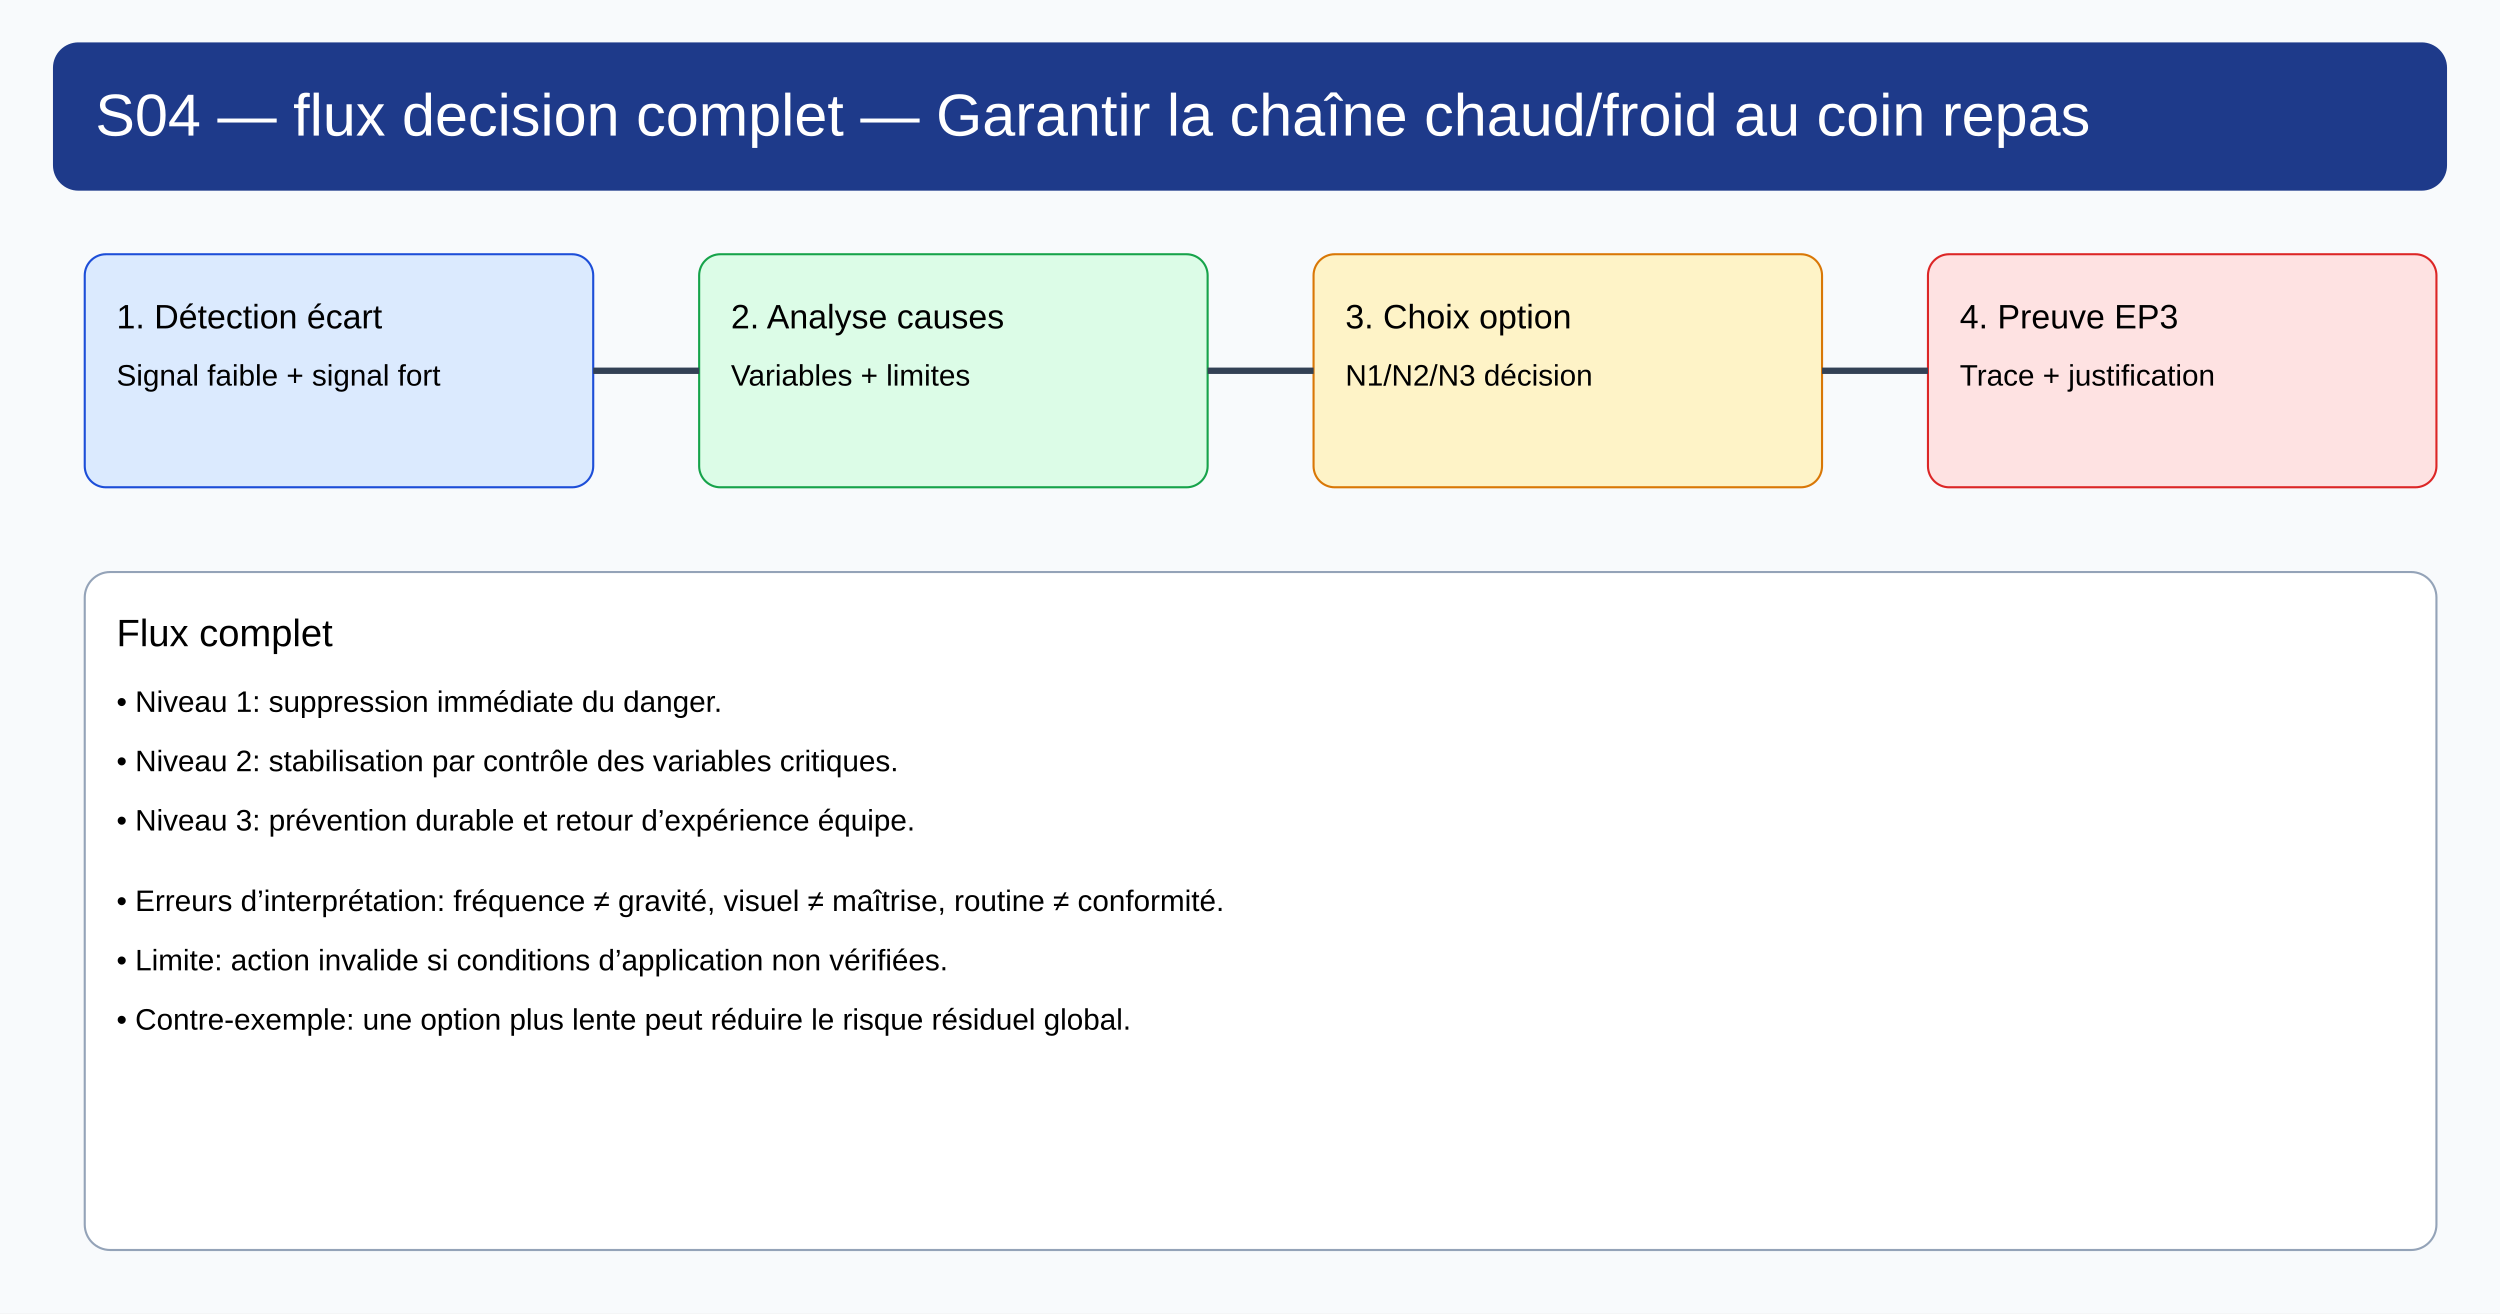
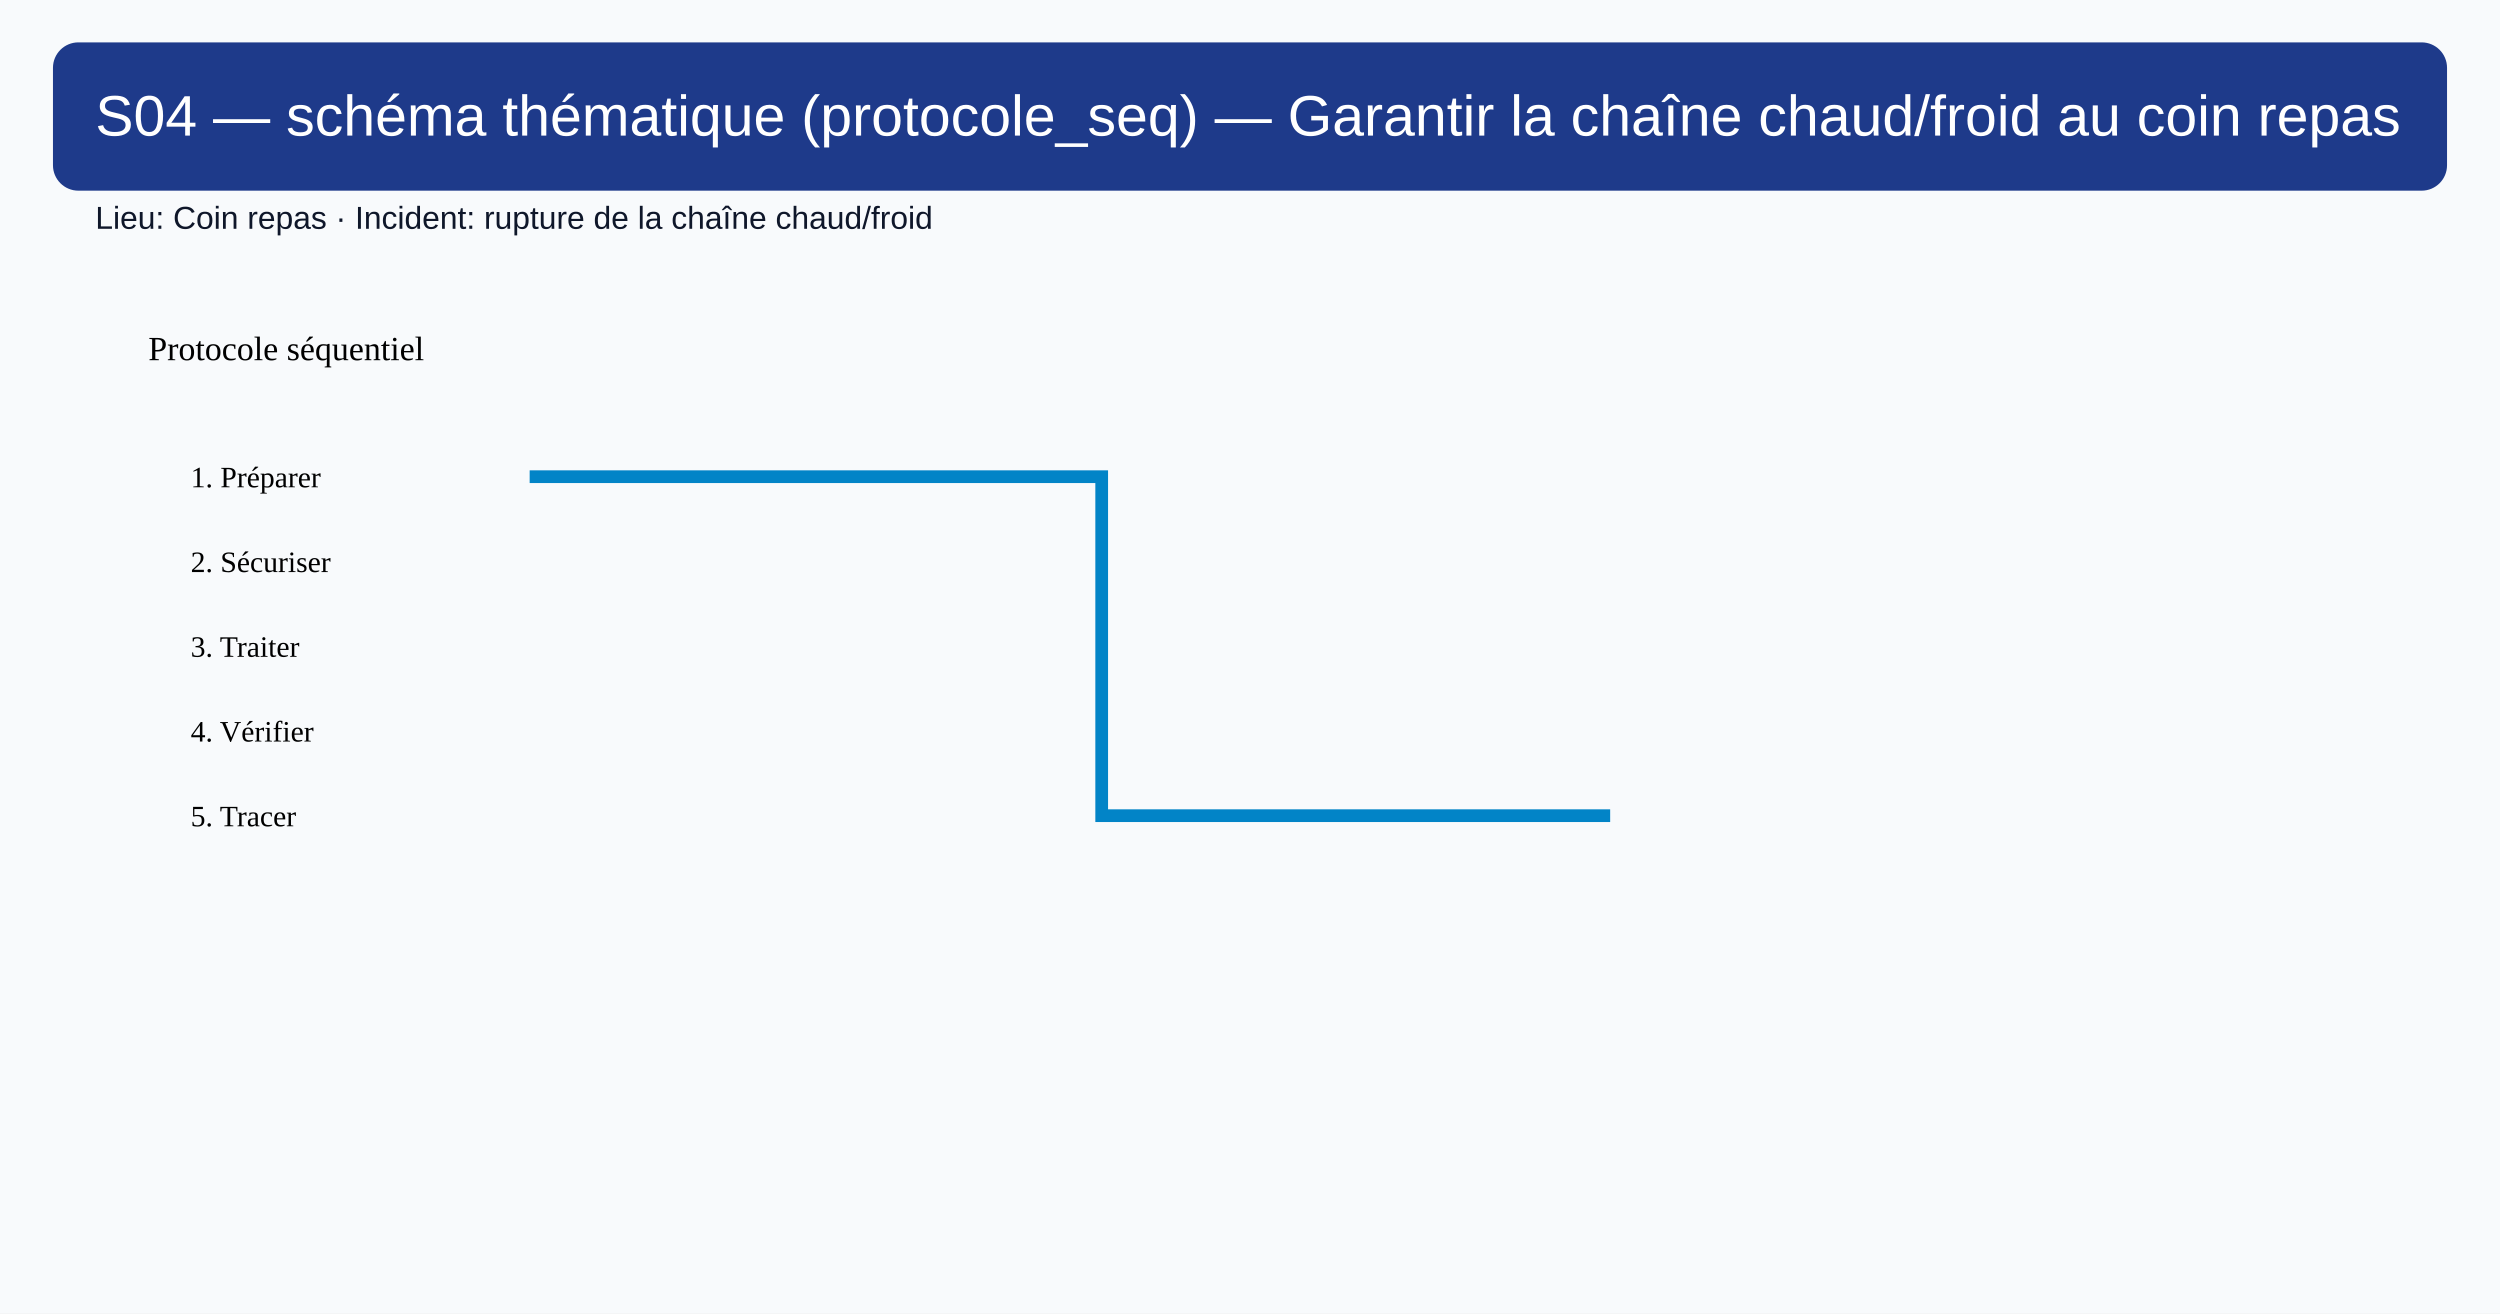
<svg xmlns="http://www.w3.org/2000/svg" width="1180" height="620" viewBox="0 0 1180 620">
  <rect width="1180" height="620" fill="#f8fafc" />
  <rect x="25" y="20" width="1130" height="70" rx="12" fill="#1e3a8a" />
-   <text x="45" y="64" fill="#fff" font-size="28" font-family="Arial">S04 — flux decision complet — Garantir la chaîne chaud/froid au coin repas</text>
-   <rect x="40" y="120" width="240" height="110" rx="10" fill="#dbeafe" stroke="#1d4ed8" />
-   <text x="55" y="155" font-size="16" font-family="Arial">1. Détection écart</text>
-   <text x="55" y="182" font-size="14" font-family="Arial">Signal faible + signal fort</text>
-   <rect x="330" y="120" width="240" height="110" rx="10" fill="#dcfce7" stroke="#16a34a" />
-   <text x="345" y="155" font-size="16" font-family="Arial">2. Analyse causes</text>
-   <text x="345" y="182" font-size="14" font-family="Arial">Variables + limites</text>
-   <rect x="620" y="120" width="240" height="110" rx="10" fill="#fef3c7" stroke="#d97706" />
-   <text x="635" y="155" font-size="16" font-family="Arial">3. Choix option</text>
-   <text x="635" y="182" font-size="14" font-family="Arial">N1/N2/N3 décision</text>
-   <rect x="910" y="120" width="240" height="110" rx="10" fill="#fee2e2" stroke="#dc2626" />
-   <text x="925" y="155" font-size="16" font-family="Arial">4. Preuve EP3</text>
-   <text x="925" y="182" font-size="14" font-family="Arial">Trace + justification</text>
-   <line x1="280" y1="175" x2="330" y2="175" stroke="#334155" stroke-width="3" />
-   <line x1="570" y1="175" x2="620" y2="175" stroke="#334155" stroke-width="3" />
-   <line x1="860" y1="175" x2="910" y2="175" stroke="#334155" stroke-width="3" />
-   <rect x="40" y="270" width="1110" height="320" rx="12" fill="#fff" stroke="#94a3b8" />
-   <text x="55" y="305" font-size="18" font-family="Arial">Flux complet</text>
-   <text x="55" y="336" font-size="14" font-family="Arial">• Niveau 1: suppression immédiate du danger.</text>
-   <text x="55" y="364" font-size="14" font-family="Arial">• Niveau 2: stabilisation par contrôle des variables critiques.</text>
-   <text x="55" y="392" font-size="14" font-family="Arial">• Niveau 3: prévention durable et retour d’expérience équipe.</text>
-   <text x="55" y="430" font-size="14" font-family="Arial">• Erreurs d’interprétation: fréquence ≠ gravité, visuel ≠ maîtrise, routine ≠ conformité.</text>
-   <text x="55" y="458" font-size="14" font-family="Arial">• Limite: action invalide si conditions d’application non vérifiées.</text>
-   <text x="55" y="486" font-size="14" font-family="Arial">• Contre-exemple: une option plus lente peut réduire le risque résiduel global.</text>
+   <text x="45" y="64" fill="#fff" font-size="27" font-family="Arial">S04 — schéma thématique (protocole_seq) — Garantir la chaîne chaud/froid au coin repas</text>
+   <text x="45" y="108" fill="#0f172a" font-size="15" font-family="Arial">Lieu: Coin repas · Incident: rupture de la chaîne chaud/froid</text>
+   <text x="70" y="170" font-size="16">Protocole séquentiel</text>
+   <text x="90" y="230" font-size="14">1. Préparer</text>
+   <text x="90" y="270" font-size="14">2. Sécuriser</text>
+   <text x="90" y="310" font-size="14">3. Traiter</text>
+   <text x="90" y="350" font-size="14">4. Vérifier</text>
+   <text x="90" y="390" font-size="14">5. Tracer</text>
+   <polyline points="250,225 520,225 520,385 760,385" fill="none" stroke="#0284c7" stroke-width="6" />
</svg>
